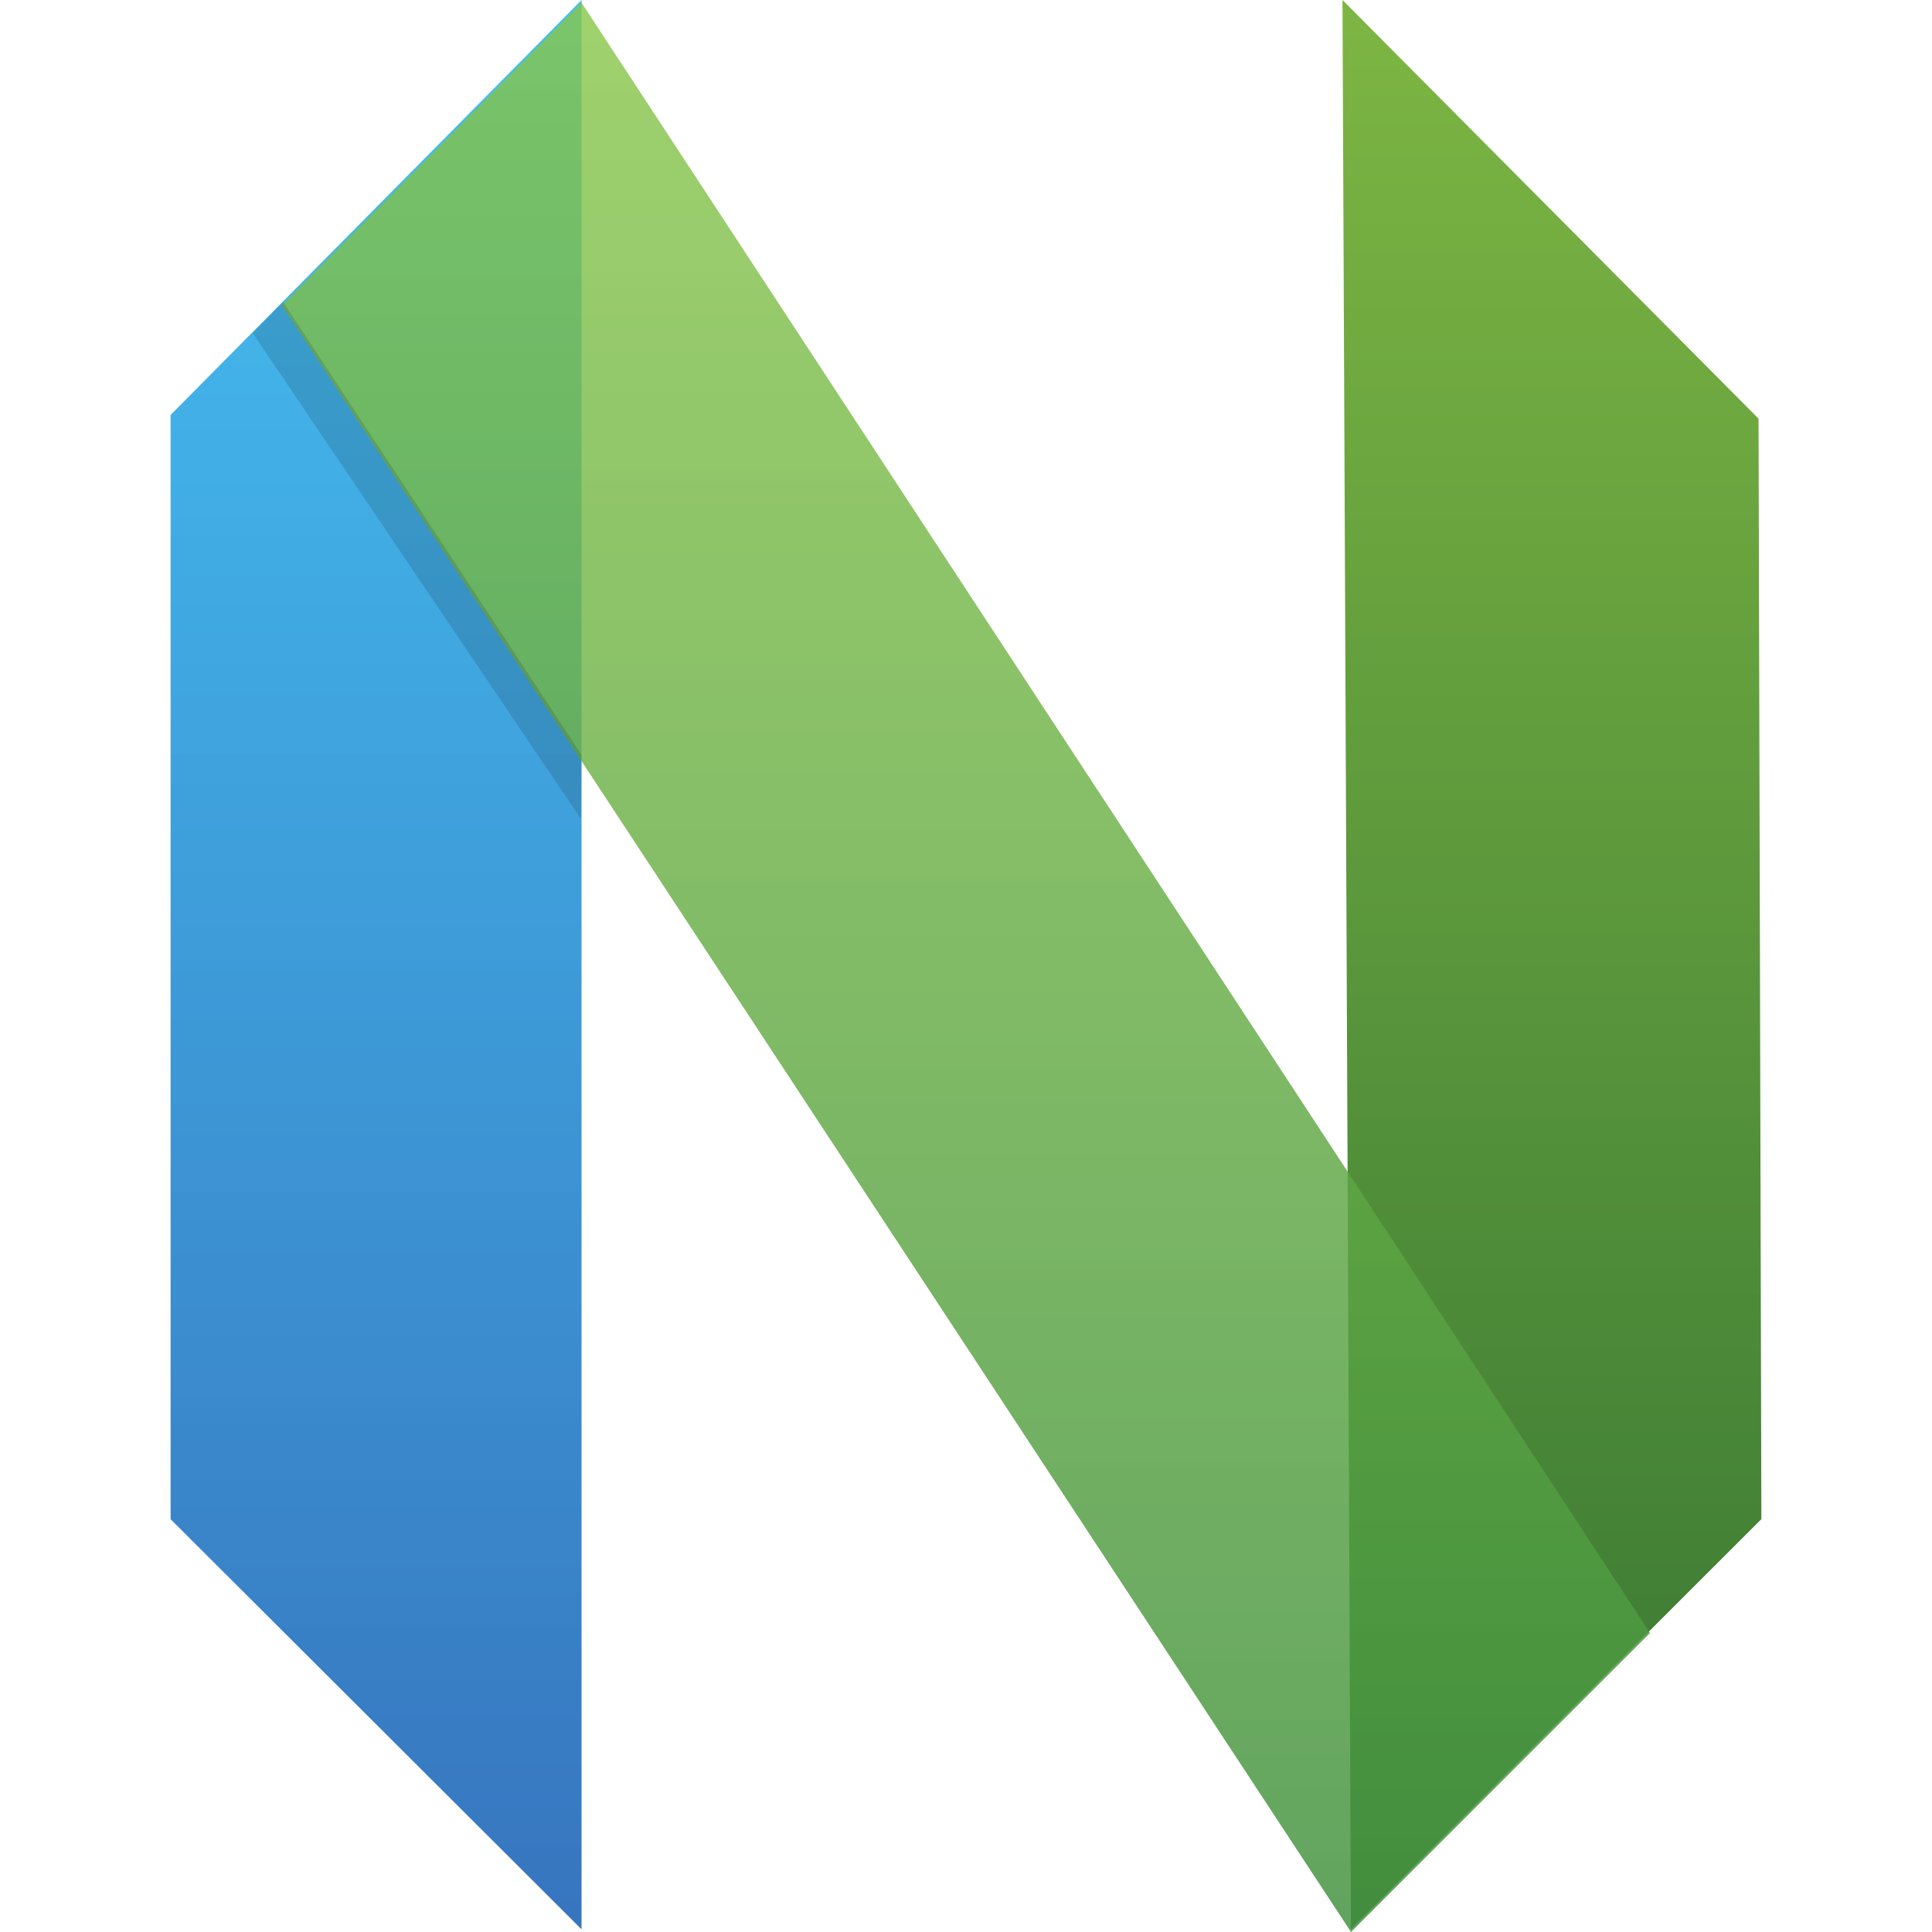
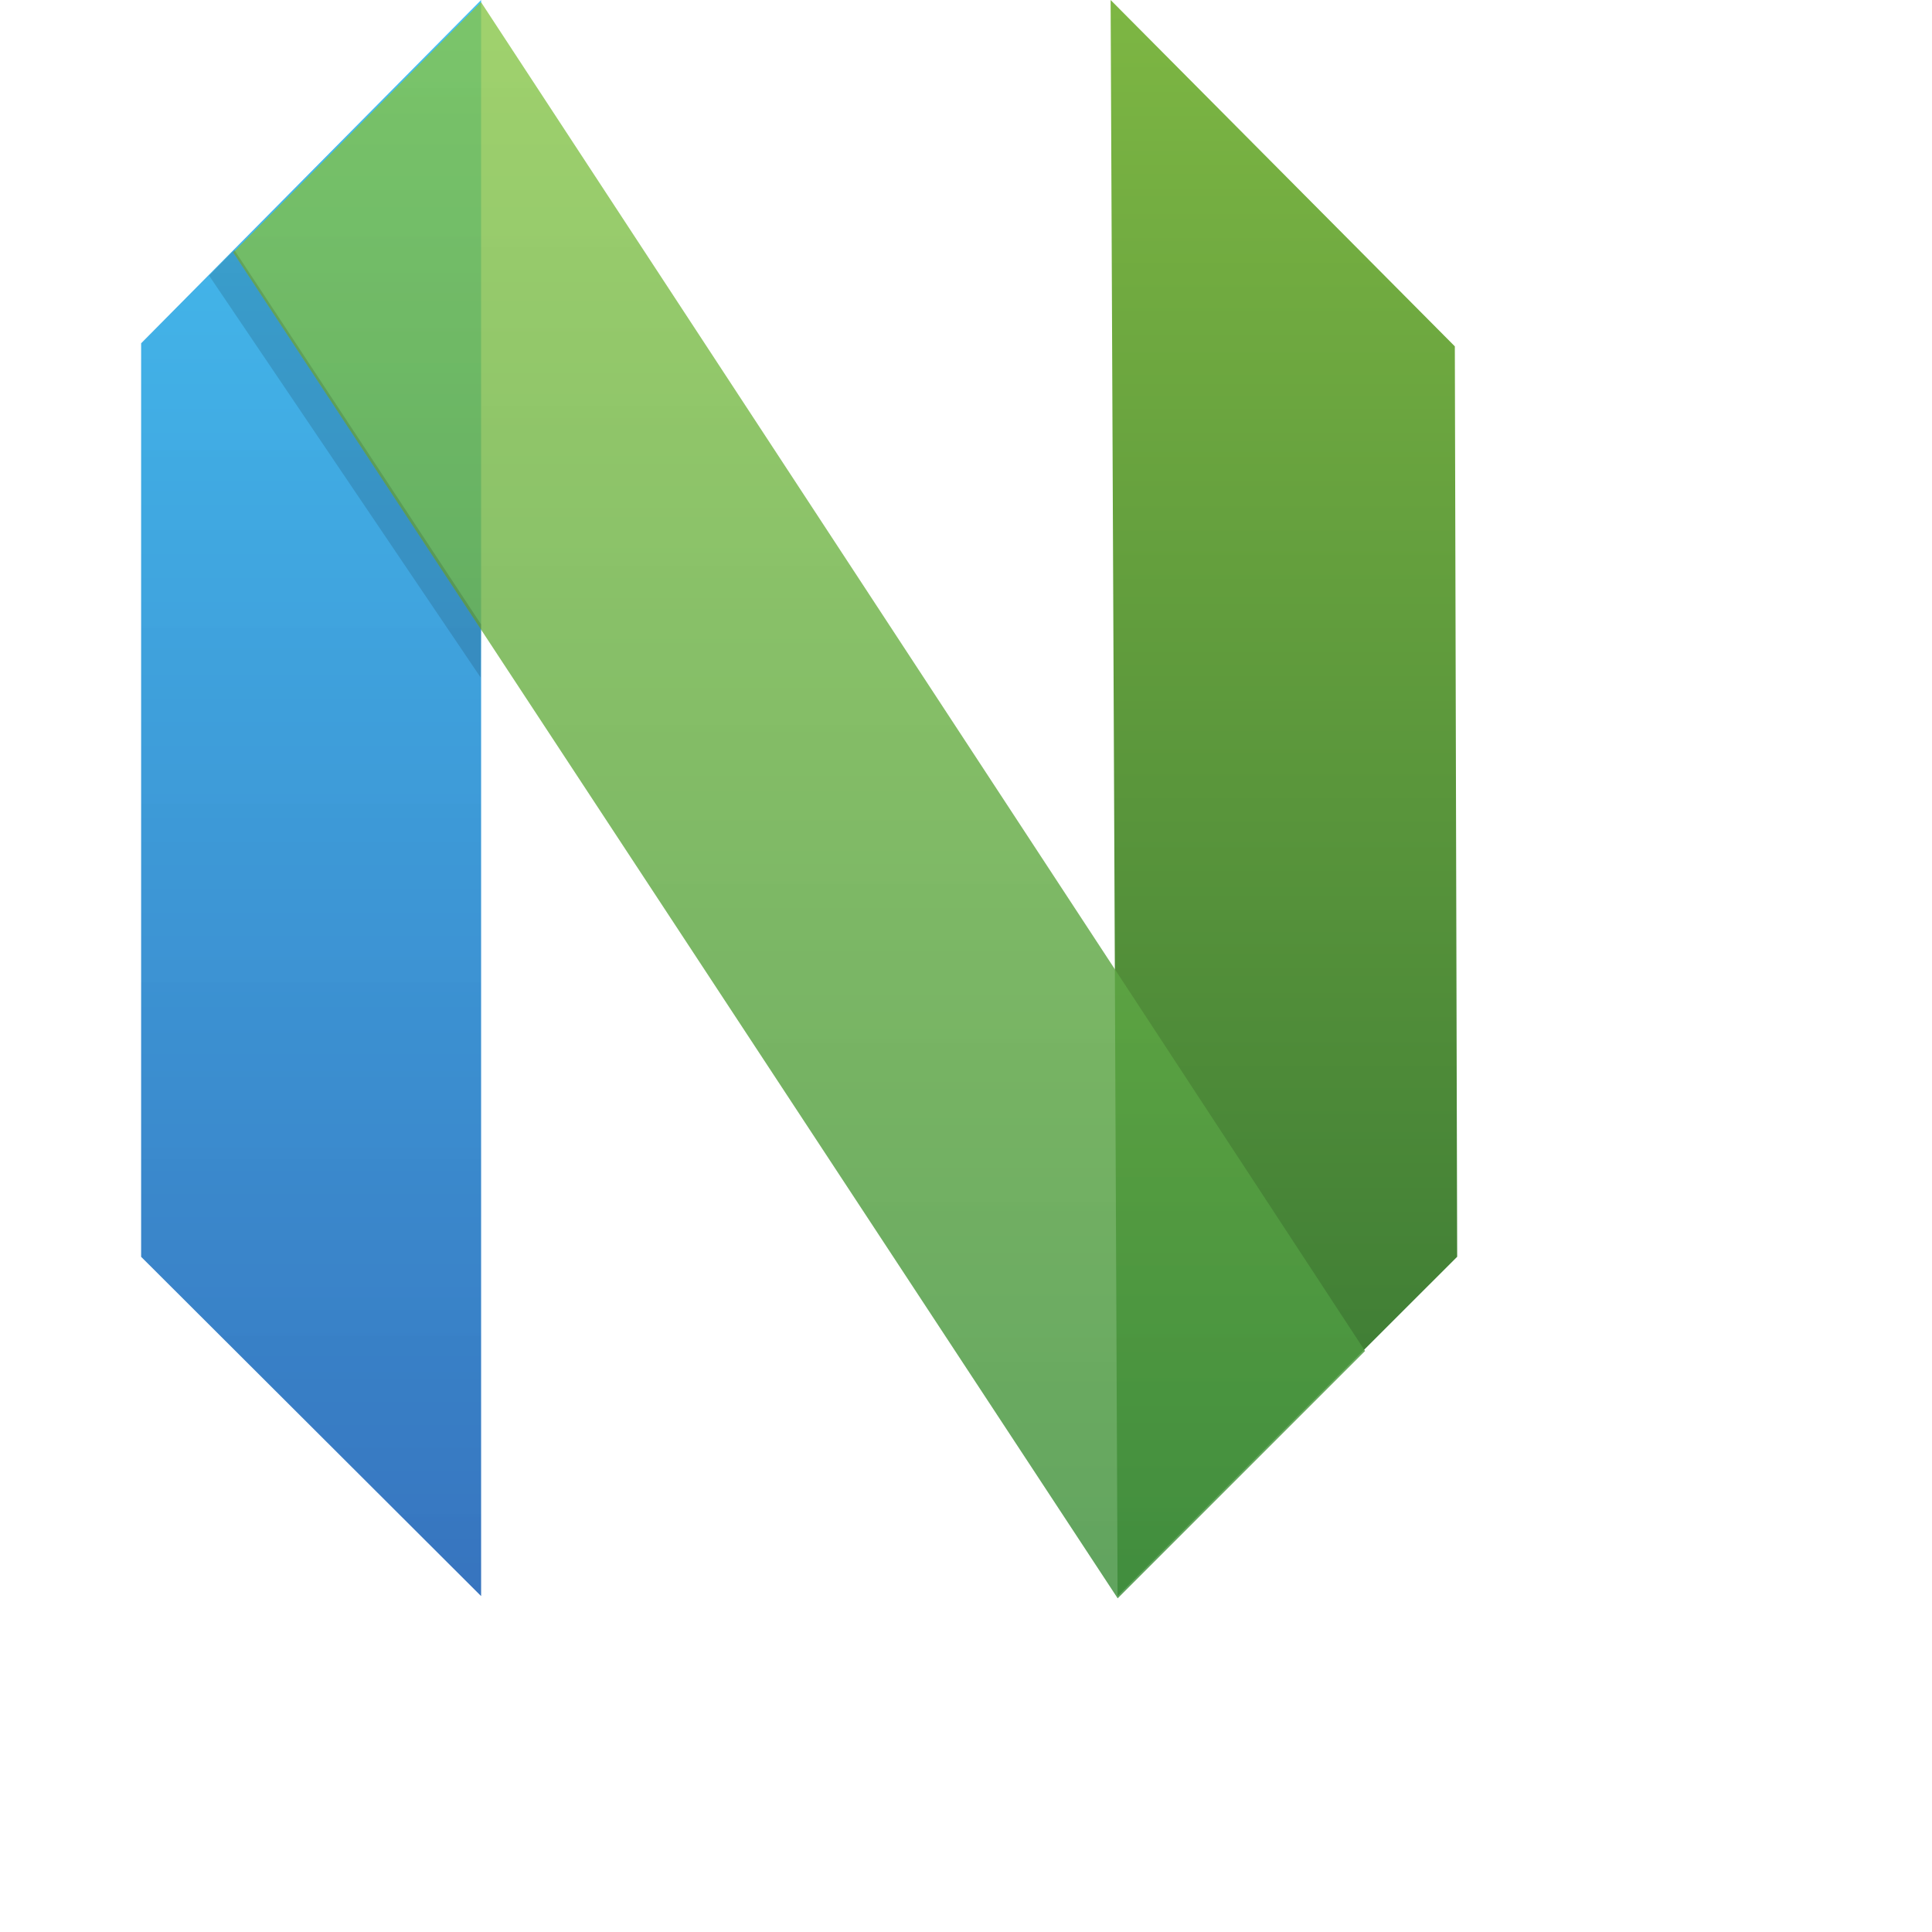
<svg xmlns="http://www.w3.org/2000/svg" viewBox="0 0 24 24" role="img" aria-label="Neovim">
  <defs>
    <defs>
      <linearGradient id="tss_neovim_a" x1="0.5" x2="0.5" y1="0" y2="1" gradientTransform="matrix(32.95703 0 0 154.7227 .426 .426)" gradientUnits="userSpaceOnUse">
        <stop offset="0" stop-color="#16b0ed" stop-opacity=".8" />
        <stop offset="1" stop-color="#0f59b2" stop-opacity=".835" />
      </linearGradient>
      <linearGradient id="tss_neovim_b" x1="0.5" x2="0.5" y1="0" y2="1" gradientTransform="matrix(-33.59375 0 0 154.7227 128 .426)" gradientUnits="userSpaceOnUse">
        <stop offset="0" stop-color="#7db643" />
        <stop offset="1" stop-color="#367533" />
      </linearGradient>
      <linearGradient id="tss_neovim_c" x1="0.5" x2="0.5" y1="0" y2="1" gradientTransform="matrix(109.7148 0 0 154.7266 9.355 .637)" gradientUnits="userSpaceOnUse">
        <stop offset="0" stop-color="#88c649" stop-opacity=".8" />
        <stop offset="1" stop-color="#439240" stop-opacity=".839" />
      </linearGradient>
    </defs>
  </defs>
  <style>@keyframes tss_neovim_al{0%{opacity:0}4%,92%{opacity:1}98%,100%{opacity:0}}.tss_neovim_al{animation:tss_neovim_al 3.6s linear infinite}@keyframes tss_neovim_pc0{0%,0%{opacity:0;transform:translateY(-7px)}22%,100%{opacity:1;transform:none}}@keyframes tss_neovim_pc1{0%,4%{opacity:0;transform:translateY(-7px)}26%,100%{opacity:1;transform:none}}@keyframes tss_neovim_pc2{0%,8%{opacity:0;transform:translateY(-7px)}30%,100%{opacity:1;transform:none}}@keyframes tss_neovim_pc3{0%,12%{opacity:0;transform:translateY(-7px)}34%,100%{opacity:1;transform:none}}.tss_neovim_pc0{transform-box:fill-box;transform-origin:50% 0%;animation:tss_neovim_pc0 3.6s cubic-bezier(.22,1,.36,1) infinite}.tss_neovim_pc1{transform-box:fill-box;transform-origin:50% 0%;animation:tss_neovim_pc1 3.6s cubic-bezier(.22,1,.36,1) infinite}.tss_neovim_pc2{transform-box:fill-box;transform-origin:50% 0%;animation:tss_neovim_pc2 3.6s cubic-bezier(.22,1,.36,1) infinite}.tss_neovim_pc3{transform-box:fill-box;transform-origin:50% 0%;animation:tss_neovim_pc3 3.6s cubic-bezier(.22,1,.36,1) infinite}@media (prefers-reduced-motion: reduce){.tss_neovim_al{animation:none!important;opacity:1!important}.tss_neovim_pc0{animation:none!important;opacity:1!important;transform:none!important}.tss_neovim_pc1{animation:none!important;opacity:1!important;transform:none!important}.tss_neovim_pc2{animation:none!important;opacity:1!important;transform:none!important}.tss_neovim_pc3{animation:none!important;opacity:1!important;transform:none!important}}</style>
  <g class="tss_neovim_al">
-     <g transform="translate(0 0) scale(0.1875)">
+     <g transform="translate(0 0) scale(0.155117)">
      <g class="tss_neovim_pc0">
        <path fill="url(#tss_neovim_a)" d="M.426 33.703 33.383.426v154.722L.426 122.258Zm0 0" transform="translate(10.95 -.352) scale(.82614)" />
      </g>
      <g class="tss_neovim_pc1">
        <path fill="url(#tss_neovim_b)" d="M127.773 34 94.406.426l.676 154.722L128 122.254Zm0 0" transform="translate(10.95 -.352) scale(.82614)" />
      </g>
      <g class="tss_neovim_pc2">
        <path fill="url(#tss_neovim_c)" d="m33.379.637 85.691 130.75-23.98 23.976L9.355 24.903Zm0 0" transform="translate(10.95 -.352) scale(.82614)" />
      </g>
      <g class="tss_neovim_pc3">
        <path fill-opacity="0.129" d="m38.53 50.01-.04 4.244-21.743-32.18 2.014-2.06zm0 0" />
      </g>
    </g>
  </g>
</svg>
